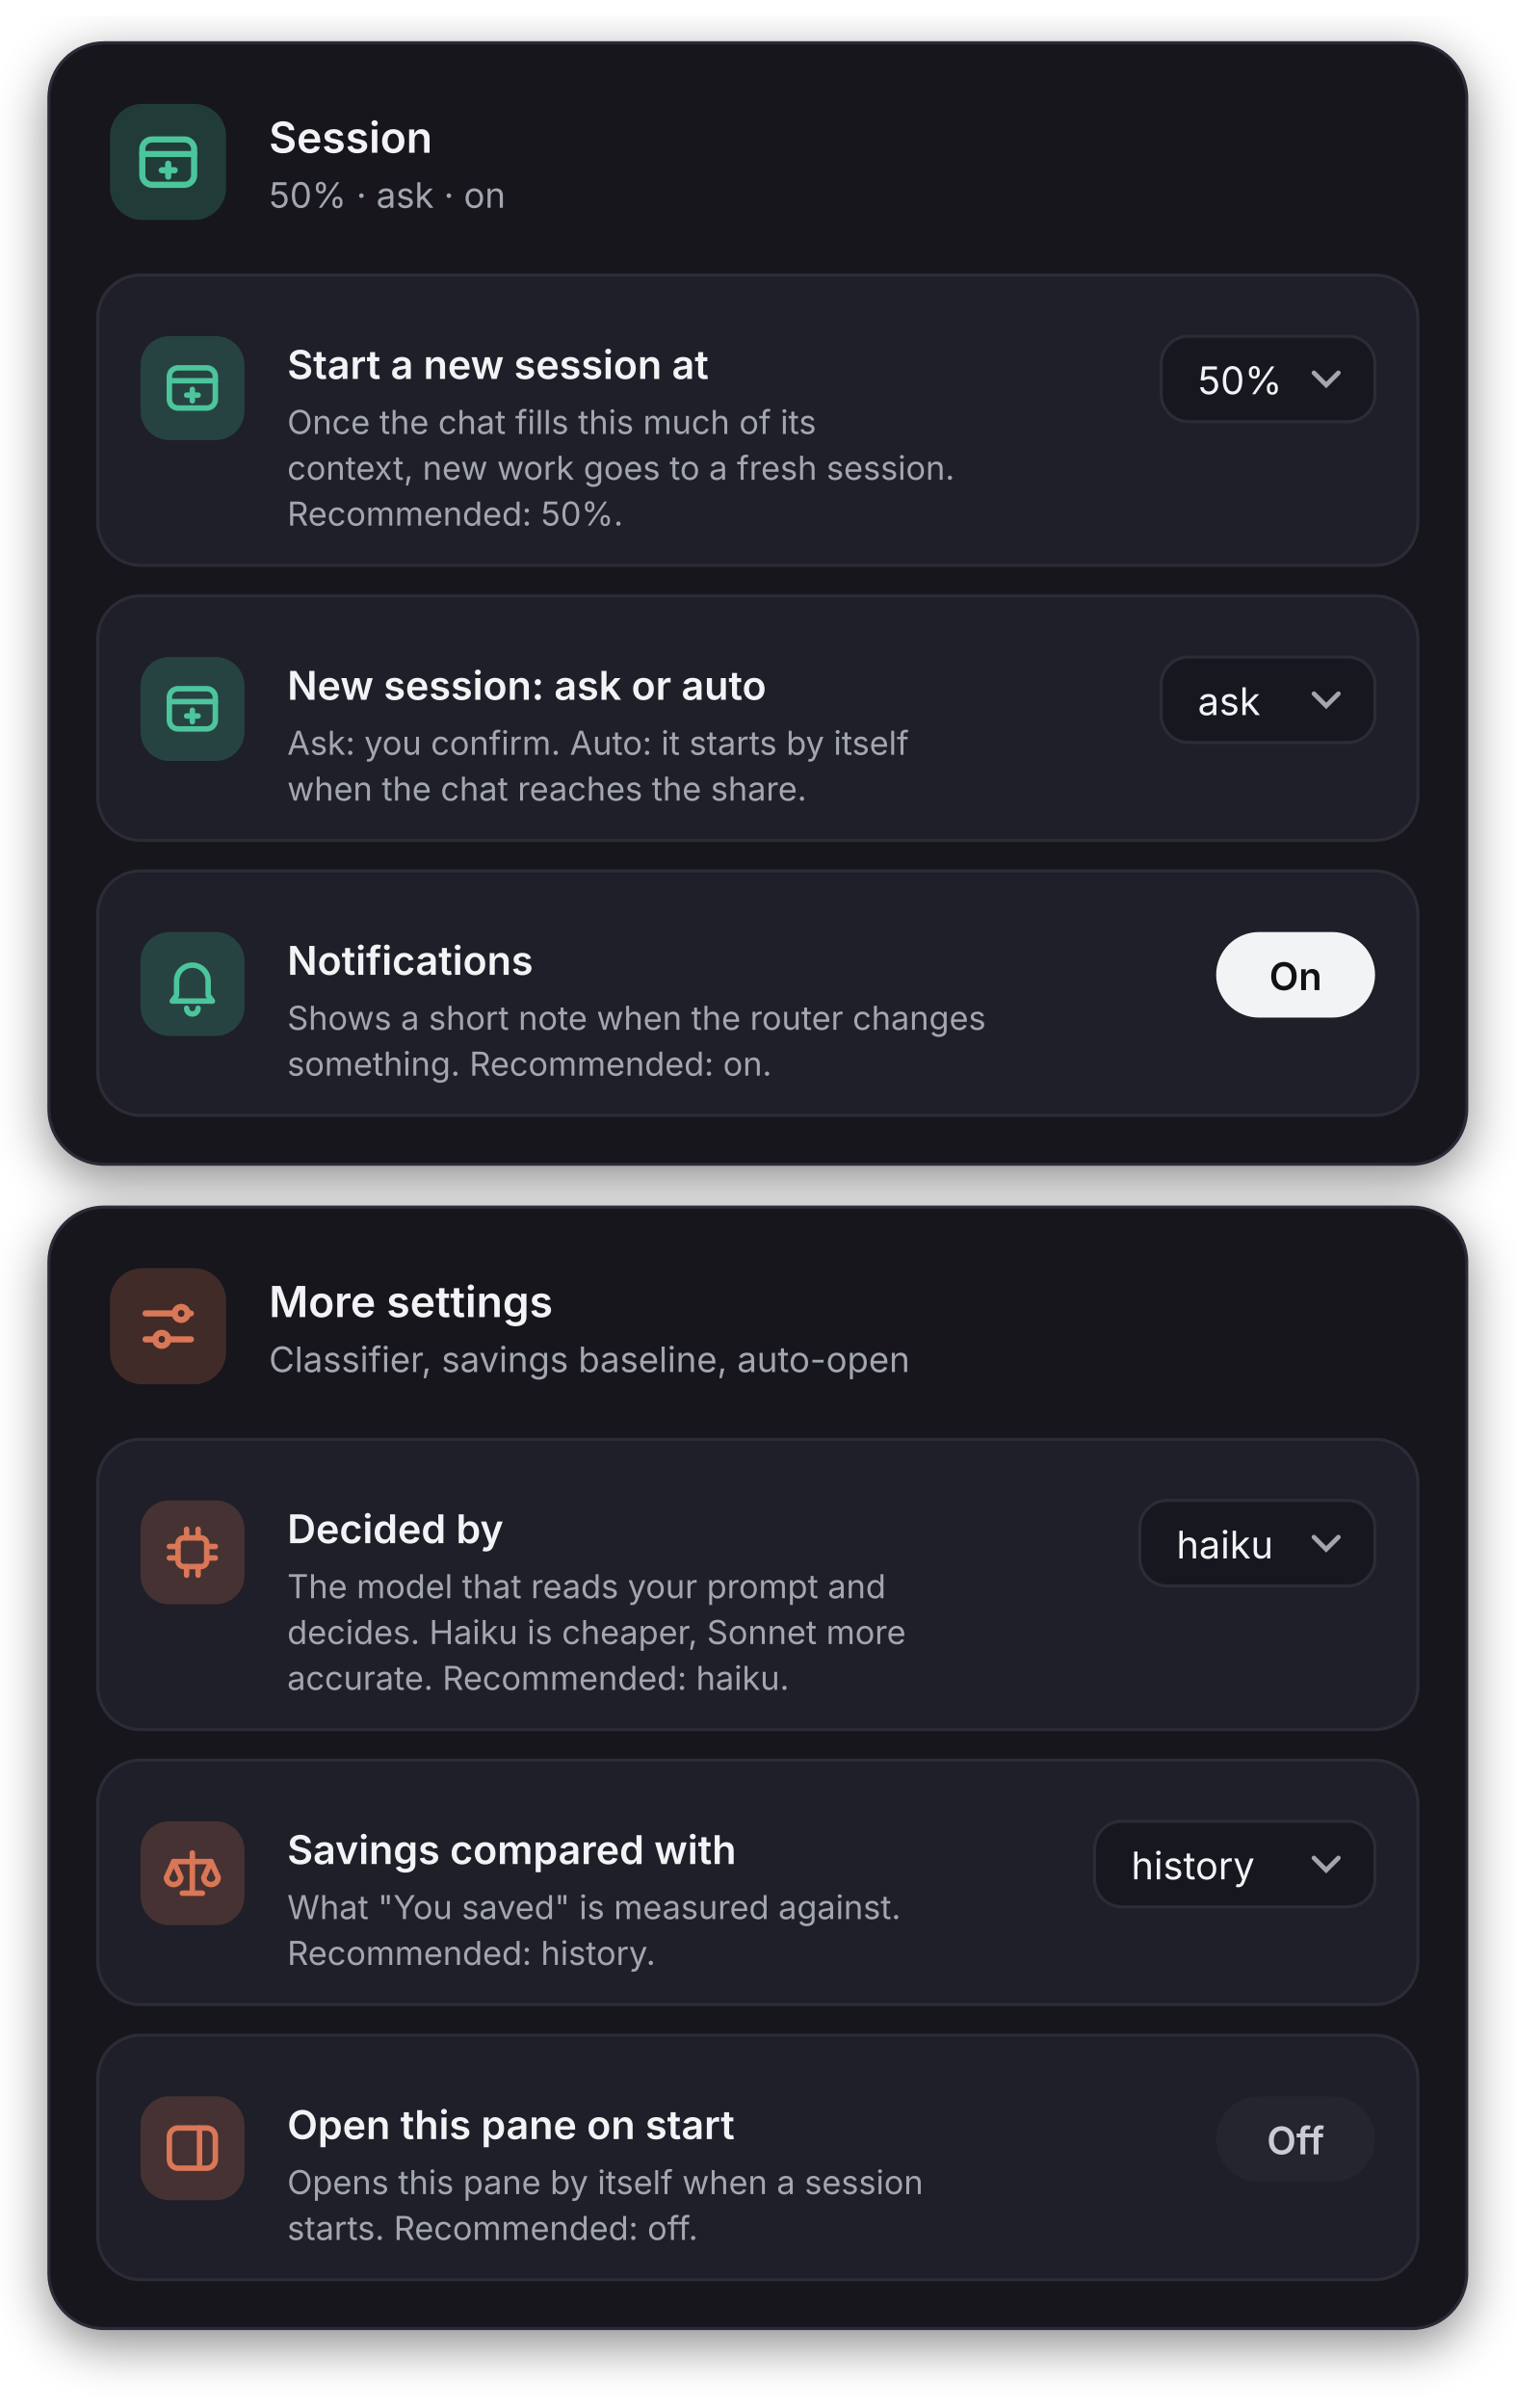
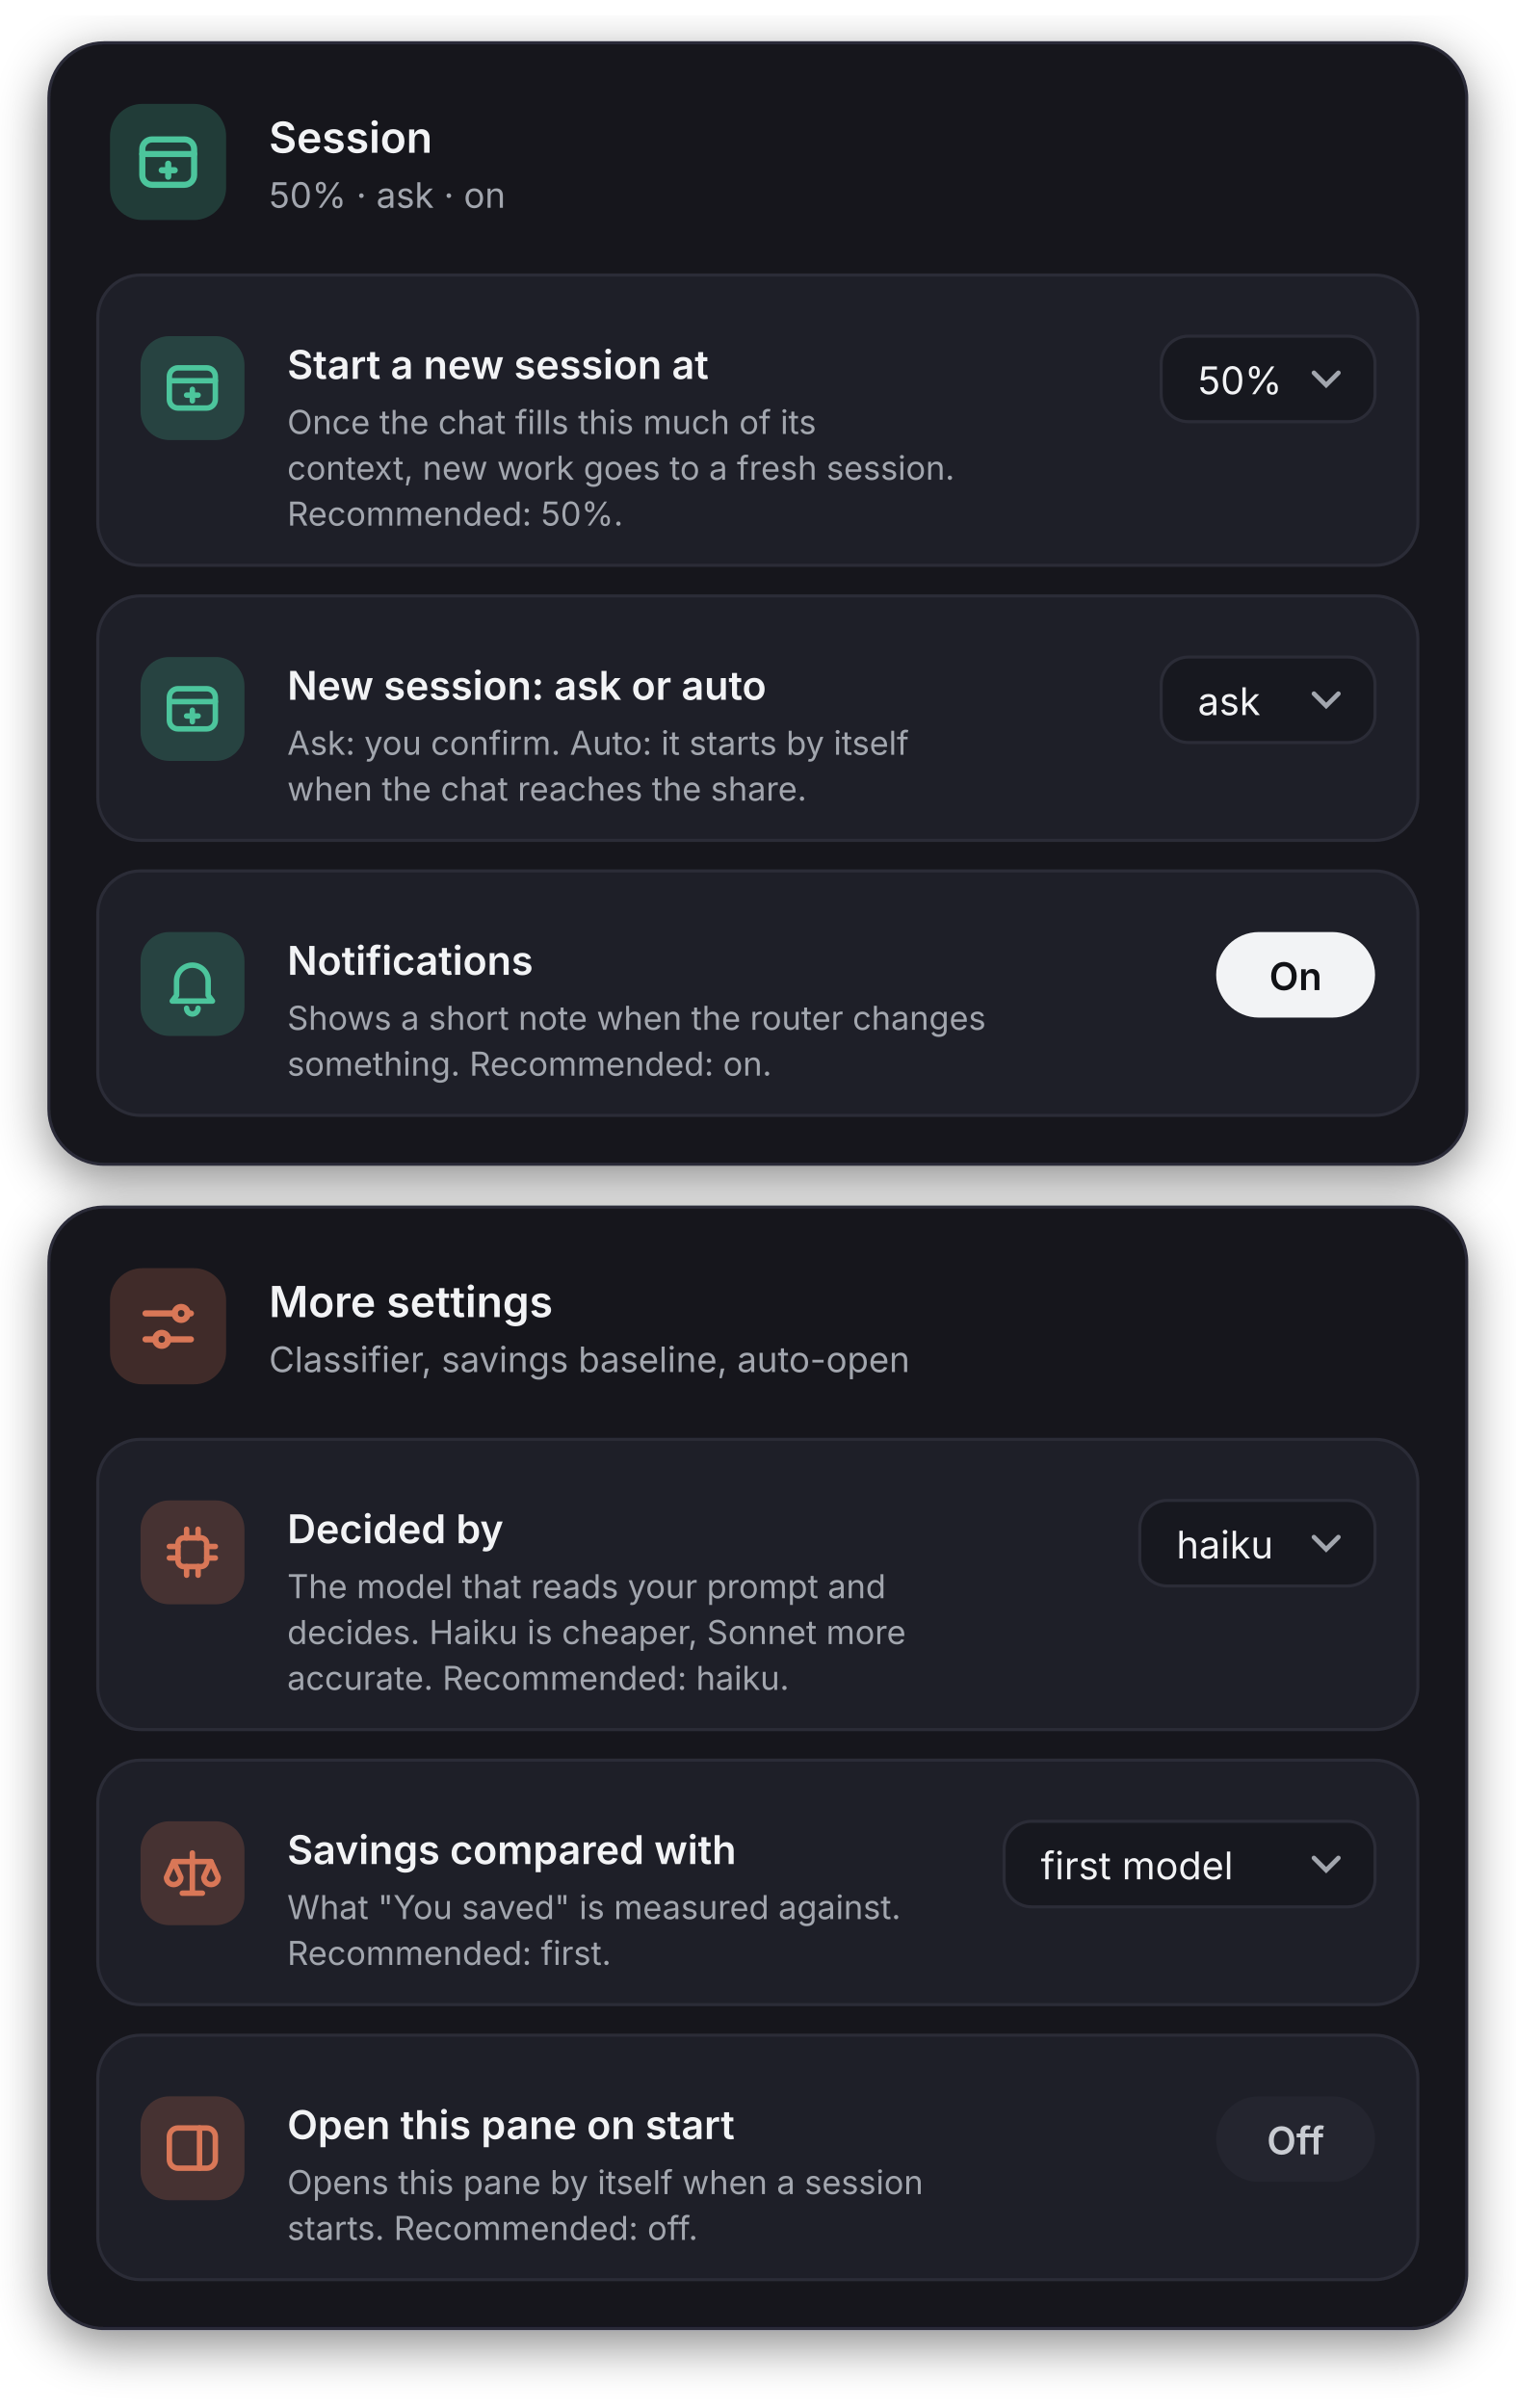
<svg xmlns="http://www.w3.org/2000/svg" width="496" height="788" viewBox="0 0 496 788" font-family="-apple-system,BlinkMacSystemFont,system-ui,sans-serif">
  <defs>
    <filter id="sh" x="-10%" y="-12%" width="120%" height="140%">
      <feDropShadow dx="0" dy="5" stdDeviation="8" flood-color="#000000" flood-opacity="0.45" />
    </filter>
    <filter id="glow" x="-50%" y="-50%" width="200%" height="200%">
      <feGaussianBlur stdDeviation="40" />
    </filter>
    <linearGradient id="calm" x1="0" x2="1">
      <stop offset="0" stop-color="#1fa37a" />
      <stop offset="1" stop-color="#4cc59c" />
    </linearGradient>
    <linearGradient id="near" x1="0" x2="1">
      <stop offset="0" stop-color="#d98a1c" />
      <stop offset="1" stop-color="#f0b545" />
    </linearGradient>
    <linearGradient id="over" x1="0" x2="1">
      <stop offset="0" stop-color="#e0483f" />
      <stop offset="1" stop-color="#f07f4f" />
    </linearGradient>
    <linearGradient id="area" x1="0" y1="0" x2="0" y2="1">
      <stop offset="0" stop-color="#4cc59c" stop-opacity=".28" />
      <stop offset="1" stop-color="#4cc59c" stop-opacity="0" />
    </linearGradient>
    <linearGradient id="bg" x1="0" y1="0" x2="1" y2="1">
      <stop offset="0" stop-color="#121219" />
      <stop offset="1" stop-color="#1b1830" />
    </linearGradient>
  </defs>
  <g transform="translate(8 6)">
    <rect x="8" y="8" width="464" height="367" rx="18" fill="#17181f" stroke="#2b2c37" filter="url(#sh)" />
    <g transform="translate(28 28)">
      <rect width="38" height="38" rx="10.56" fill="#4cc59c" fill-opacity="0.22" />
      <g transform="translate(6.33 6.33) scale(1.06)" fill="none" stroke="#4cc59c" stroke-width="1.9" stroke-linecap="round" stroke-linejoin="round">
        <rect x="4" y="5" width="16" height="14" rx="3" />
        <path d="M4 9.5h16M12 12.5v4M10 14.5h4" />
      </g>
    </g>
    <text x="80" y="44" font-size="14" font-weight="600" fill="#f2f3f5">Session</text>
    <text x="80" y="62" font-size="11.5" fill="#a2a6ae">50% · ask · on</text>
    <rect x="24" y="84" width="432" height="95" rx="14" fill="#1e1f28" stroke="#2b2c37" />
    <g transform="translate(38 104)">
      <rect width="34" height="34" rx="9.44" fill="#4cc59c" fill-opacity="0.22" />
      <g transform="translate(5.67 5.67) scale(0.94)" fill="none" stroke="#4cc59c" stroke-width="1.9" stroke-linecap="round" stroke-linejoin="round">
        <rect x="4" y="5" width="16" height="14" rx="3" />
        <path d="M4 9.5h16M12 12.5v4M10 14.5h4" />
      </g>
    </g>
    <text x="86" y="118" font-size="13" font-weight="600" fill="#f2f3f5">Start a new session at</text>
    <text x="86" y="136" font-size="10.8" fill="#a2a6ae">Once the chat fills this much of its</text>
    <text x="86" y="151" font-size="10.8" fill="#a2a6ae">context, new work goes to a fresh session.</text>
    <text x="86" y="166" font-size="10.8" fill="#a2a6ae">Recommended: 50%.</text>
    <rect x="372" y="104" width="70" height="28" rx="9" fill="#17181f" stroke="#2b2c37" />
    <text x="384" y="123" font-size="12.5" fill="#f2f3f5">50%</text>
    <path d="M422 116l4 4 4-4" fill="none" stroke="#a2a6ae" stroke-width="1.5" stroke-linecap="round" />
    <rect x="24" y="189" width="432" height="80" rx="14" fill="#1e1f28" stroke="#2b2c37" />
    <g transform="translate(38 209)">
      <rect width="34" height="34" rx="9.44" fill="#4cc59c" fill-opacity="0.22" />
      <g transform="translate(5.67 5.67) scale(0.94)" fill="none" stroke="#4cc59c" stroke-width="1.9" stroke-linecap="round" stroke-linejoin="round">
        <rect x="4" y="5" width="16" height="14" rx="3" />
        <path d="M4 9.5h16M12 12.5v4M10 14.5h4" />
      </g>
    </g>
    <text x="86" y="223" font-size="13" font-weight="600" fill="#f2f3f5">New session: ask or auto</text>
    <text x="86" y="241" font-size="10.8" fill="#a2a6ae">Ask: you confirm. Auto: it starts by itself</text>
    <text x="86" y="256" font-size="10.8" fill="#a2a6ae">when the chat reaches the share.</text>
    <rect x="372" y="209" width="70" height="28" rx="9" fill="#17181f" stroke="#2b2c37" />
    <text x="384" y="228" font-size="12.5" fill="#f2f3f5">ask</text>
    <path d="M422 221l4 4 4-4" fill="none" stroke="#a2a6ae" stroke-width="1.5" stroke-linecap="round" />
    <rect x="24" y="279" width="432" height="80" rx="14" fill="#1e1f28" stroke="#2b2c37" />
    <g transform="translate(38 299)">
      <rect width="34" height="34" rx="9.44" fill="#4cc59c" fill-opacity="0.22" />
      <g transform="translate(5.67 5.67) scale(0.94)" fill="none" stroke="#4cc59c" stroke-width="1.9" stroke-linecap="round" stroke-linejoin="round">
        <path d="M6.5 16v-5a5.5 5.5 0 0 1 11 0v5l1.5 2h-14z" />
        <path d="M10 20.5a2 2 0 0 0 4 0" />
      </g>
    </g>
    <text x="86" y="313" font-size="13" font-weight="600" fill="#f2f3f5">Notifications</text>
    <text x="86" y="331" font-size="10.8" fill="#a2a6ae">Shows a short note when the router changes</text>
    <text x="86" y="346" font-size="10.8" fill="#a2a6ae">something. Recommended: on.</text>
    <rect x="390" y="299" width="52" height="28" rx="14" fill="#f2f3f5" />
    <text x="416" y="318" font-size="12.5" font-weight="600" fill="#111216" text-anchor="middle">On</text>
    <rect x="8" y="389" width="464" height="367" rx="18" fill="#17181f" stroke="#2b2c37" filter="url(#sh)" />
    <g transform="translate(28 409)">
      <rect width="38" height="38" rx="10.56" fill="#d97757" fill-opacity="0.22" />
      <g transform="translate(6.33 6.33) scale(1.06)" fill="none" stroke="#d97757" stroke-width="1.9" stroke-linecap="round" stroke-linejoin="round">
        <path d="M5 8h9M18 8h1M5 16h3M12 16h7" />
        <circle cx="16" cy="8" r="2" />
        <circle cx="10" cy="16" r="2" />
      </g>
    </g>
    <text x="80" y="425" font-size="14" font-weight="600" fill="#f2f3f5">More settings</text>
    <text x="80" y="443" font-size="11.5" fill="#a2a6ae">Classifier, savings baseline, auto-open</text>
    <rect x="24" y="465" width="432" height="95" rx="14" fill="#1e1f28" stroke="#2b2c37" />
    <g transform="translate(38 485)">
      <rect width="34" height="34" rx="9.44" fill="#d97757" fill-opacity="0.22" />
      <g transform="translate(5.67 5.67) scale(0.94)" fill="none" stroke="#d97757" stroke-width="1.9" stroke-linecap="round" stroke-linejoin="round">
        <rect x="7" y="7" width="10" height="10" rx="2" />
        <path d="M10 4v3M14 4v3M10 17v3M14 17v3M4 10h3M4 14h3M17 10h3M17 14h3" />
      </g>
    </g>
    <text x="86" y="499" font-size="13" font-weight="600" fill="#f2f3f5">Decided by</text>
    <text x="86" y="517" font-size="10.8" fill="#a2a6ae">The model that reads your prompt and</text>
    <text x="86" y="532" font-size="10.8" fill="#a2a6ae">decides. Haiku is cheaper, Sonnet more</text>
    <text x="86" y="547" font-size="10.8" fill="#a2a6ae">accurate. Recommended: haiku.</text>
    <rect x="365" y="485" width="77" height="28" rx="9" fill="#17181f" stroke="#2b2c37" />
    <text x="377" y="504" font-size="12.5" fill="#f2f3f5">haiku</text>
    <path d="M422 497l4 4 4-4" fill="none" stroke="#a2a6ae" stroke-width="1.5" stroke-linecap="round" />
    <rect x="24" y="570" width="432" height="80" rx="14" fill="#1e1f28" stroke="#2b2c37" />
    <g transform="translate(38 590)">
      <rect width="34" height="34" rx="9.44" fill="#d97757" fill-opacity="0.22" />
      <g transform="translate(5.67 5.67) scale(0.94)" fill="none" stroke="#d97757" stroke-width="1.9" stroke-linecap="round" stroke-linejoin="round">
        <path d="M12 5v14M8.5 19h7M5.5 8h13" />
        <path d="M5.5 8L3 13.5a2.5 2.5 0 0 0 5 0zM18.5 8L16 13.5a2.5 2.5 0 0 0 5 0z" />
      </g>
    </g>
    <text x="86" y="604" font-size="13" font-weight="600" fill="#f2f3f5">Savings compared with</text>
    <text x="86" y="622" font-size="10.8" fill="#a2a6ae">What "You saved" is measured against.</text>
-     <text x="86" y="637" font-size="10.8" fill="#a2a6ae">Recommended: history.</text>
-     <rect x="350.2" y="590" width="91.8" height="28" rx="9" fill="#17181f" stroke="#2b2c37" />
-     <text x="362.2" y="609" font-size="12.5" fill="#f2f3f5">history</text>
+     <text x="86" y="637" font-size="10.8" fill="#a2a6ae">Recommended: first.</text>
+     <rect x="320.6" y="590" width="121.4" height="28" rx="9" fill="#17181f" stroke="#2b2c37" />
+     <text x="332.6" y="609" font-size="12.5" fill="#f2f3f5">first model</text>
    <path d="M422 602l4 4 4-4" fill="none" stroke="#a2a6ae" stroke-width="1.5" stroke-linecap="round" />
    <rect x="24" y="660" width="432" height="80" rx="14" fill="#1e1f28" stroke="#2b2c37" />
    <g transform="translate(38 680)">
      <rect width="34" height="34" rx="9.44" fill="#d97757" fill-opacity="0.22" />
      <g transform="translate(5.67 5.67) scale(0.94)" fill="none" stroke="#d97757" stroke-width="1.9" stroke-linecap="round" stroke-linejoin="round">
        <rect x="4" y="5" width="16" height="14" rx="3" />
        <path d="M14.5 5v14" />
      </g>
    </g>
    <text x="86" y="694" font-size="13" font-weight="600" fill="#f2f3f5">Open this pane on start</text>
    <text x="86" y="712" font-size="10.8" fill="#a2a6ae">Opens this pane by itself when a session</text>
    <text x="86" y="727" font-size="10.8" fill="#a2a6ae">starts. Recommended: off.</text>
    <rect x="390" y="680" width="52" height="28" rx="14" fill="#24252f" />
    <text x="416" y="699" font-size="12.5" font-weight="600" fill="#c9ccd2" text-anchor="middle">Off</text>
  </g>
</svg>
